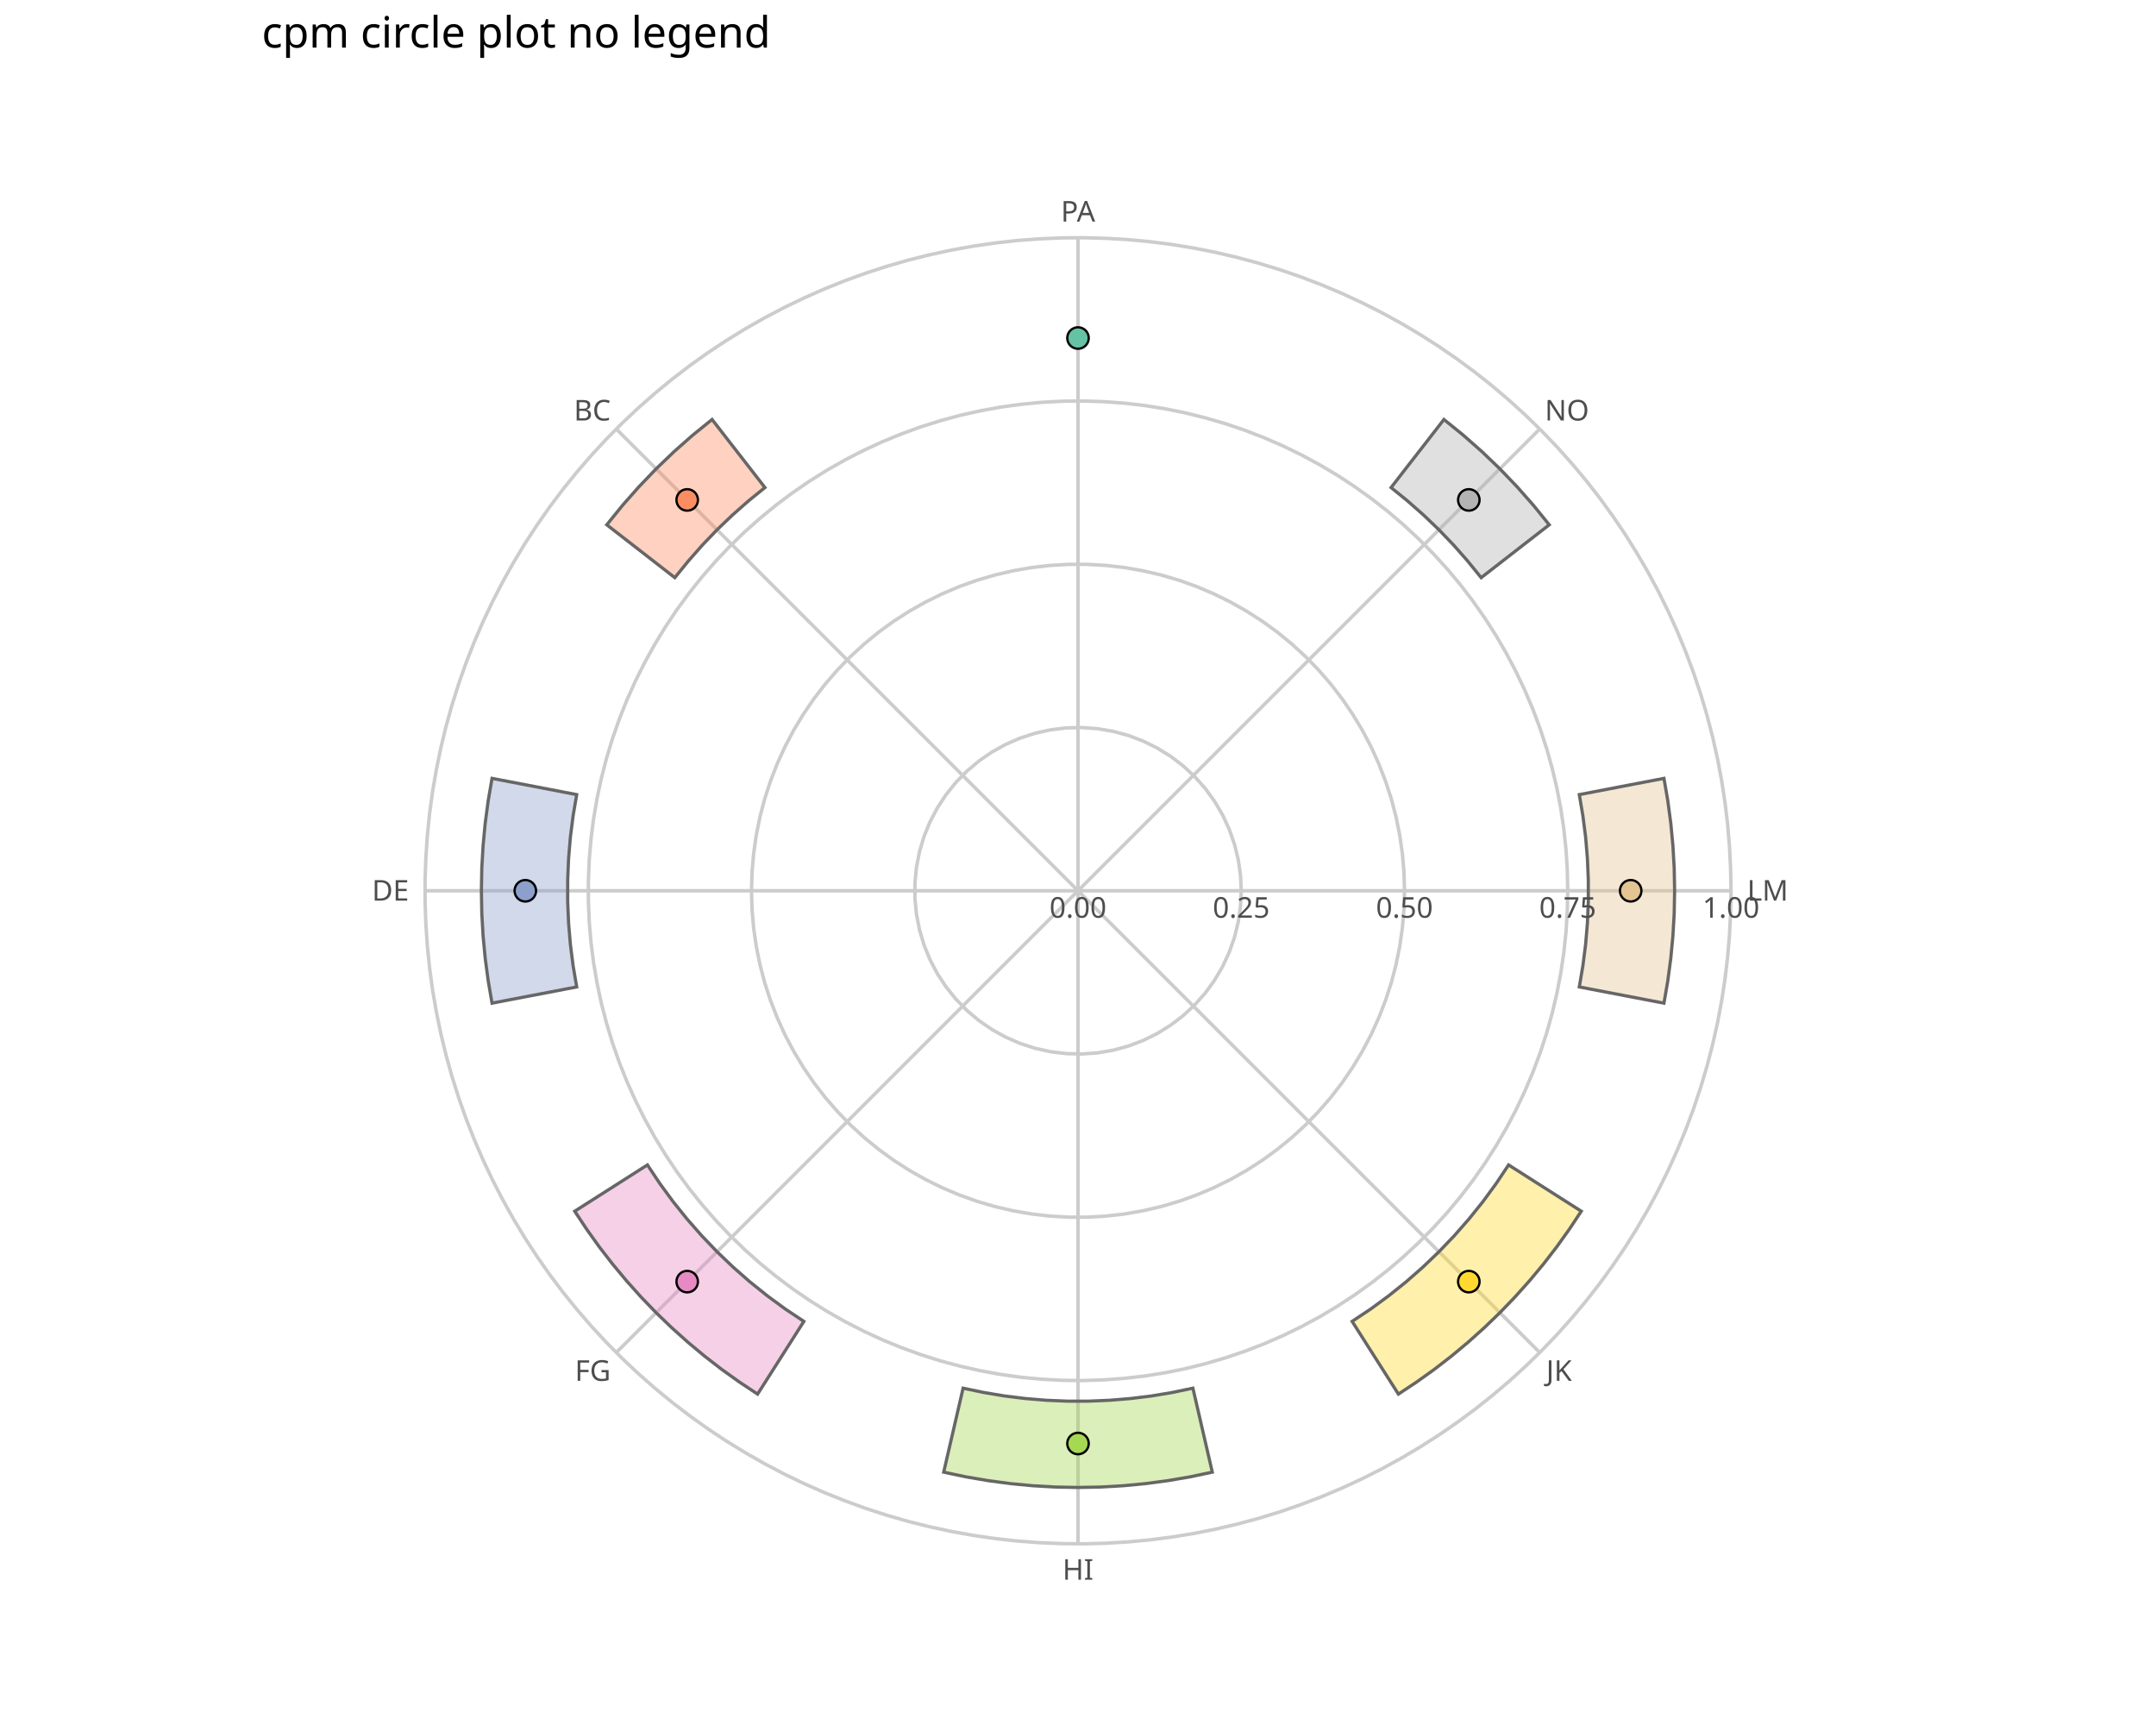
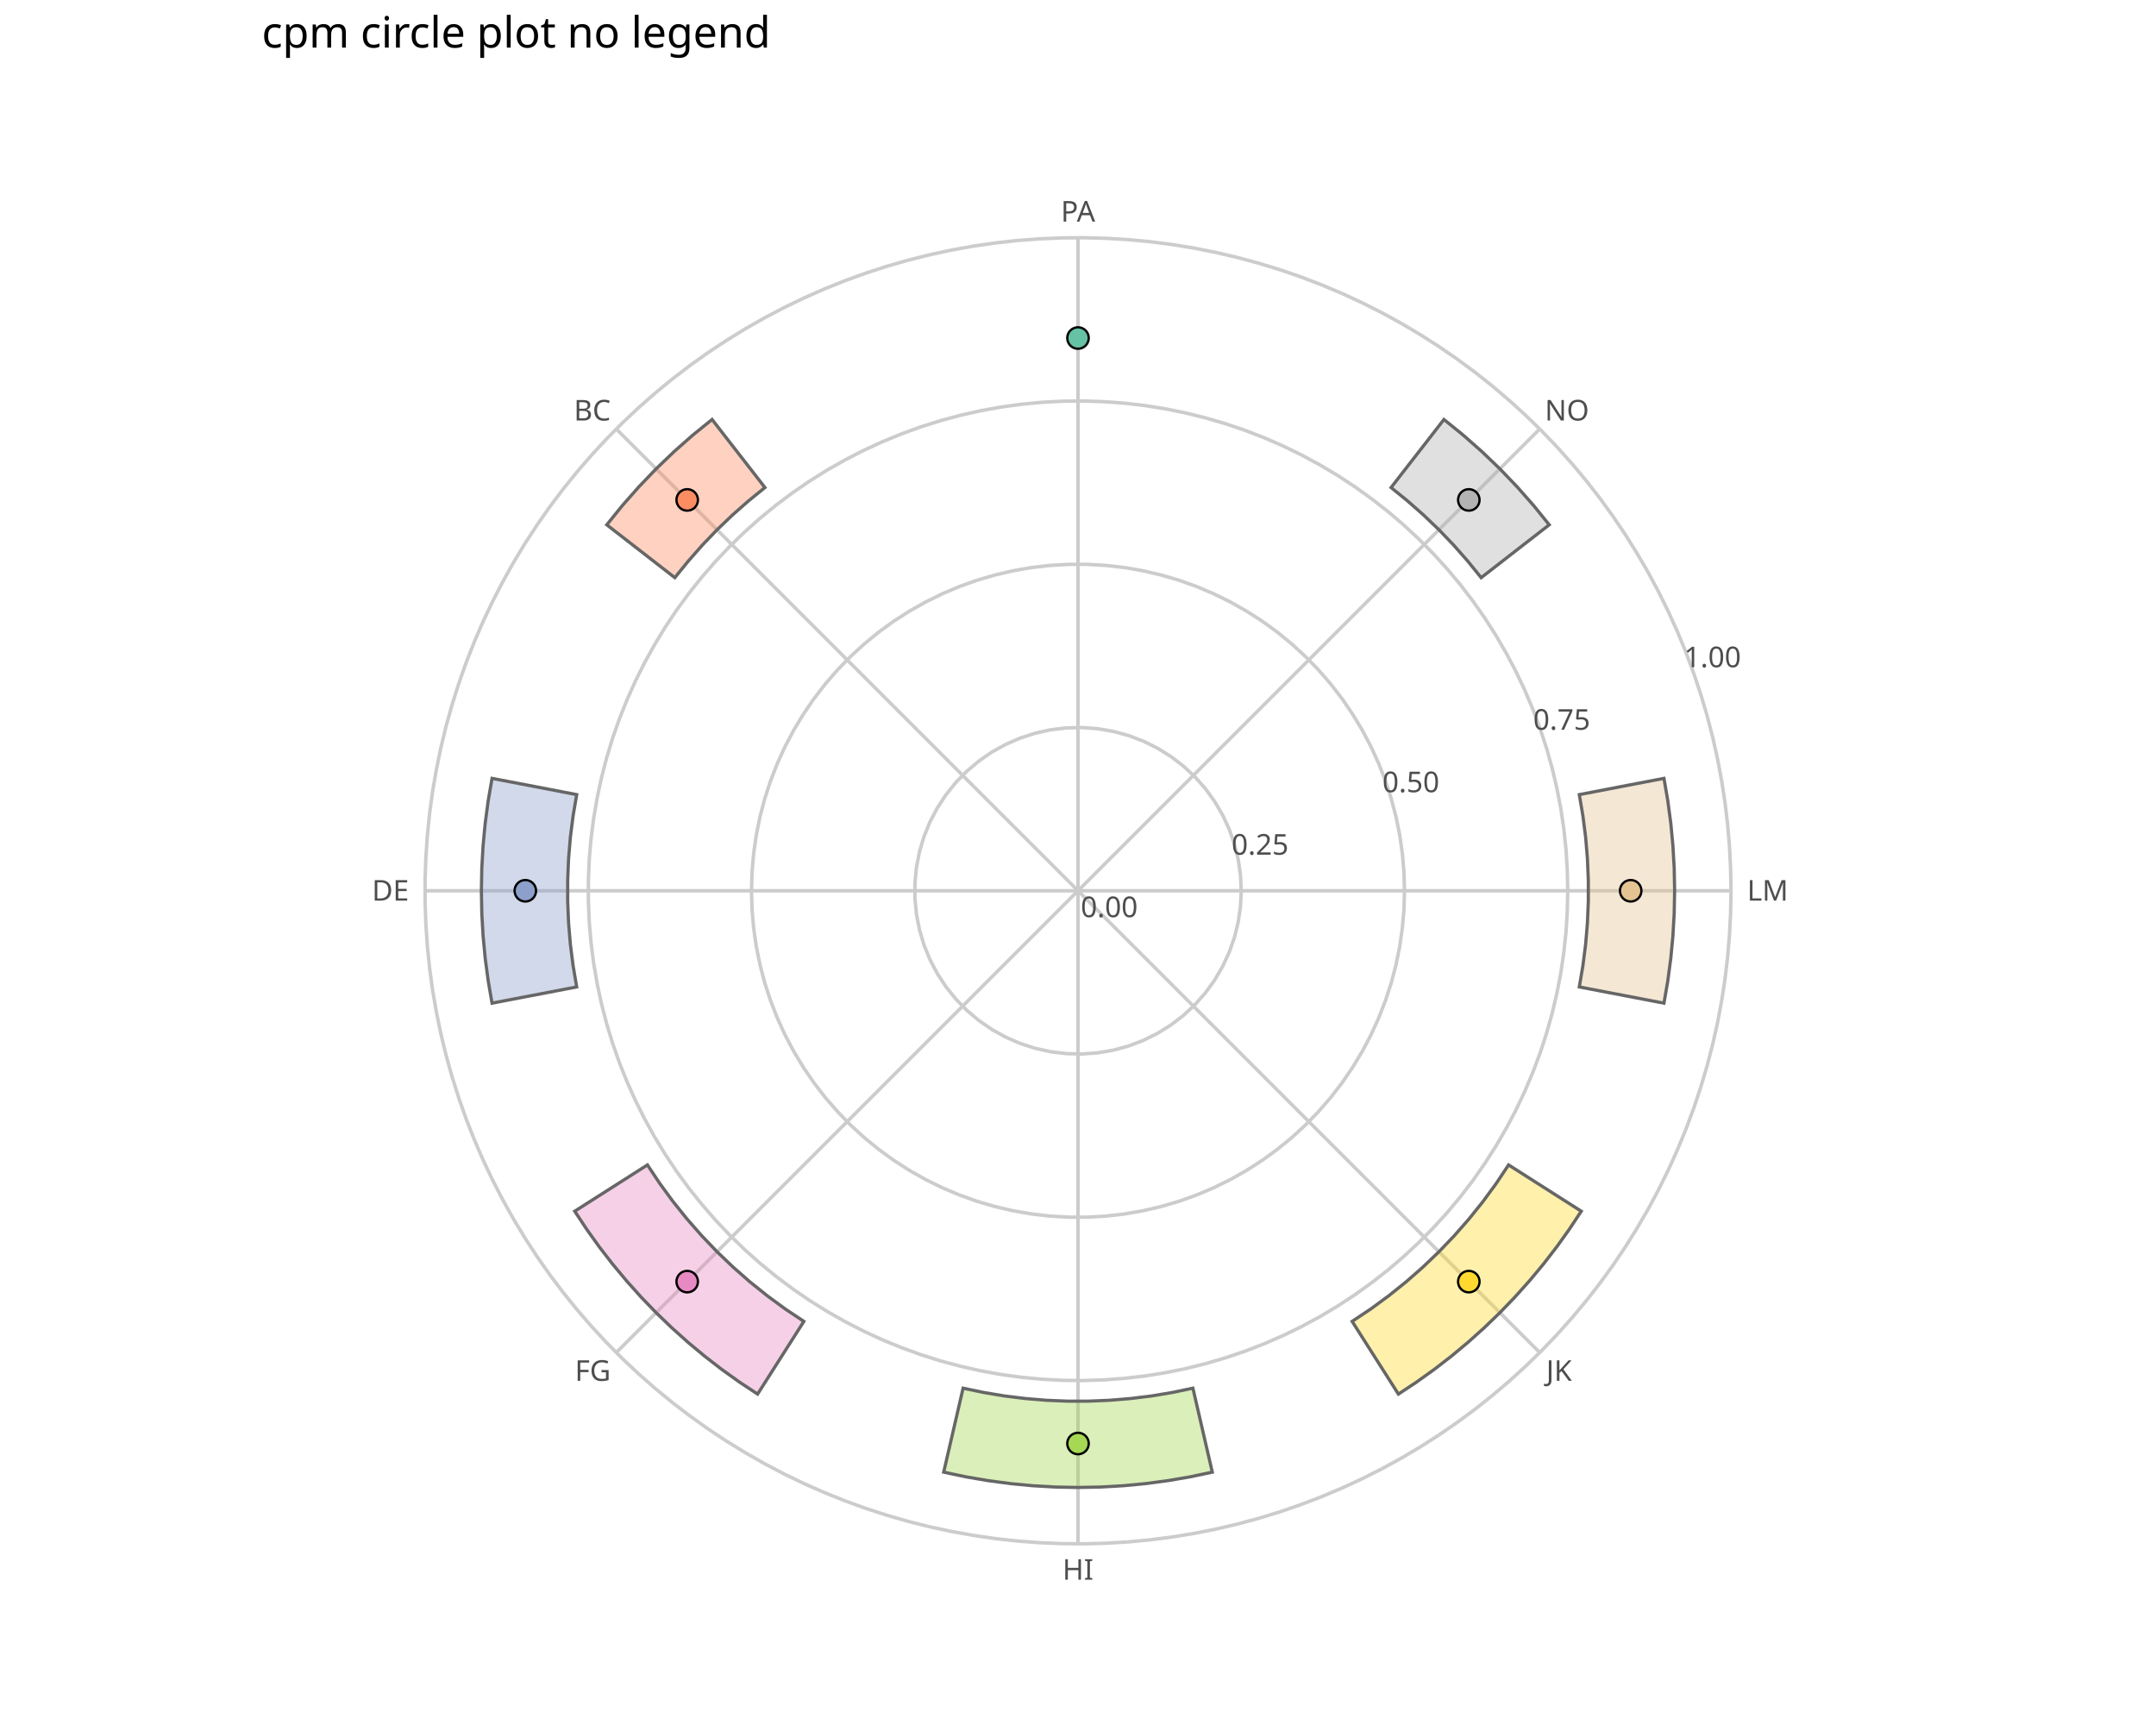
<svg xmlns="http://www.w3.org/2000/svg" class="svglite" data-engine-version="2.0" width="720.00pt" height="576.00pt" viewBox="0 0 720.00 576.00">
  <defs>
    <style type="text/css">
    .svglite line, .svglite polyline, .svglite polygon, .svglite path, .svglite rect, .svglite circle {
      fill: none;
      stroke: #000000;
      stroke-linecap: round;
      stroke-linejoin: round;
      stroke-miterlimit: 10.00;
    }
  </style>
  </defs>
  <rect width="100%" height="100%" style="stroke: none; fill: #FFFFFF;" />
  <defs>
    <clipPath id="cpMC4wMHw3MjAuMDB8MC4wMHw1NzYuMDA=">
      <rect x="0.00" y="0.00" width="720.00" height="576.00" />
    </clipPath>
  </defs>
  <g clip-path="url(#cpMC4wMHw3MjAuMDB8MC4wMHw1NzYuMDA=)">
</g>
  <defs>
    <clipPath id="cpODEuNDR8NjM4LjU2fDAuMDB8NTc2LjAw">
      <rect x="81.44" y="0.00" width="557.12" height="576.00" />
    </clipPath>
  </defs>
  <g clip-path="url(#cpODEuNDR8NjM4LjU2fDAuMDB8NTc2LjAw)">
    <rect x="81.44" y="0.00" width="557.12" height="576.00" style="stroke-width: 1.16; stroke: none; fill: #FFFFFF;" />
  </g>
  <g clip-path="url(#cpMC4wMHw3MjAuMDB8MC4wMHw1NzYuMDA=)">
    <polyline points="360.00,297.44 360.00,297.44 " style="stroke-width: 1.16; stroke: #CCCCCC; stroke-linecap: butt;" />
    <polyline points="414.52,297.44 414.26,292.18 413.50,286.96 412.24,281.85 410.49,276.88 408.27,272.10 405.60,267.56 402.51,263.30 399.01,259.36 395.15,255.77 390.97,252.57 386.49,249.79 381.77,247.46 376.85,245.59 371.76,244.21 366.57,243.32 361.32,242.94 356.05,243.06 350.82,243.70 345.68,244.84 340.67,246.46 335.84,248.57 331.23,251.13 326.90,254.12 322.87,257.52 319.19,261.29 315.90,265.39 313.01,269.80 310.56,274.47 308.57,279.34 307.07,284.39 306.06,289.56 305.55,294.80 305.55,300.07 306.06,305.32 307.07,310.49 308.57,315.53 310.56,320.41 313.01,325.08 315.90,329.48 319.19,333.59 322.87,337.36 326.90,340.76 331.23,343.75 335.84,346.31 340.67,348.41 345.68,350.04 350.82,351.18 356.05,351.81 361.32,351.94 366.57,351.56 371.76,350.67 376.85,349.29 381.77,347.42 386.49,345.08 390.97,342.30 395.15,339.11 399.01,335.52 402.51,331.58 405.60,327.31 408.27,322.77 410.49,318.00 412.24,313.03 413.50,307.91 414.26,302.70 414.52,297.44 " style="stroke-width: 1.16; stroke: #CCCCCC; stroke-linecap: butt;" />
    <polyline points="469.03,297.44 468.86,291.21 468.32,285.01 467.44,278.85 466.20,272.74 464.62,266.72 462.69,260.80 460.43,255.00 457.85,249.33 454.94,243.82 451.72,238.49 448.21,233.35 444.41,228.42 440.33,223.71 435.99,219.25 431.40,215.04 426.58,211.09 421.54,207.43 416.30,204.07 410.88,201.01 405.29,198.26 399.56,195.83 393.69,193.74 387.72,191.99 381.65,190.58 375.52,189.51 369.33,188.80 363.11,188.45 356.89,188.45 350.67,188.80 344.48,189.51 338.35,190.58 332.28,191.99 326.31,193.74 320.44,195.83 314.71,198.26 309.12,201.01 303.70,204.07 298.46,207.43 293.42,211.09 288.60,215.04 284.01,219.25 279.67,223.71 275.59,228.42 271.79,233.35 268.28,238.49 265.06,243.82 262.15,249.33 259.57,255.00 257.31,260.80 255.38,266.72 253.80,272.74 252.56,278.85 251.68,285.01 251.14,291.21 250.97,297.44 251.14,303.66 251.68,309.87 252.56,316.03 253.80,322.13 255.38,328.16 257.31,334.08 259.57,339.88 262.15,345.55 265.06,351.05 268.28,356.39 271.79,361.53 275.59,366.46 279.67,371.16 284.01,375.63 288.60,379.84 293.42,383.78 298.46,387.44 303.70,390.81 309.12,393.87 314.71,396.62 320.44,399.04 326.31,401.14 332.28,402.89 338.35,404.30 344.48,405.36 350.67,406.07 356.89,406.43 363.11,406.43 369.33,406.07 375.52,405.36 381.65,404.30 387.72,402.89 393.69,401.14 399.56,399.04 405.29,396.62 410.88,393.87 416.30,390.81 421.54,387.44 426.58,383.78 431.40,379.84 435.99,375.63 440.33,371.16 444.41,366.46 448.21,361.53 451.72,356.39 454.94,351.05 457.85,345.55 460.43,339.88 462.69,334.08 464.62,328.16 466.20,322.13 467.44,316.03 468.32,309.87 468.86,303.66 469.03,297.44 " style="stroke-width: 1.16; stroke: #CCCCCC; stroke-linecap: butt;" />
    <polyline points="523.55,297.44 523.40,290.54 522.97,283.66 522.24,276.80 521.23,269.98 519.93,263.21 518.34,256.50 516.48,249.86 514.33,243.31 511.91,236.85 509.22,230.50 506.27,224.27 503.05,218.16 499.58,212.20 495.87,206.40 491.91,200.75 487.72,195.27 483.29,189.98 478.65,184.88 473.80,179.98 468.75,175.28 463.51,170.81 458.07,166.56 452.47,162.54 446.70,158.76 440.78,155.23 434.71,151.95 428.51,148.93 422.19,146.17 415.76,143.69 409.23,141.47 402.61,139.54 395.91,137.88 389.15,136.51 382.34,135.42 375.49,134.62 368.62,134.12 361.72,133.90 354.83,133.97 347.94,134.33 341.08,134.99 334.24,135.93 327.46,137.16 320.73,138.67 314.07,140.47 307.50,142.54 301.01,144.90 294.64,147.52 288.37,150.41 282.24,153.56 276.24,156.96 270.39,160.62 264.71,164.52 259.19,168.65 253.85,173.02 248.70,177.60 243.74,182.40 239.00,187.41 234.47,192.60 230.16,197.99 226.08,203.55 222.24,209.28 218.65,215.17 215.31,221.20 212.22,227.37 209.40,233.66 206.84,240.06 204.56,246.57 202.56,253.17 200.83,259.85 199.39,266.59 198.23,273.39 197.36,280.23 196.78,287.10 196.49,293.99 196.49,300.89 196.78,307.78 197.36,314.65 198.23,321.49 199.39,328.29 200.83,335.03 202.56,341.71 204.56,348.31 206.84,354.81 209.40,361.22 212.22,367.51 215.31,373.68 218.65,379.71 222.24,385.60 226.08,391.33 230.16,396.89 234.47,402.27 239.00,407.47 243.74,412.47 248.70,417.27 253.85,421.86 259.19,426.22 264.71,430.36 270.39,434.26 276.24,437.91 282.24,441.32 288.37,444.47 294.64,447.36 301.01,449.98 307.50,452.33 314.07,454.41 320.73,456.20 327.46,457.72 334.24,458.95 341.08,459.89 347.94,460.54 354.83,460.91 361.72,460.98 368.62,460.76 375.49,460.25 382.34,459.46 389.15,458.37 395.91,457.00 402.61,455.34 409.23,453.40 415.76,451.19 422.19,448.70 428.51,445.95 434.71,442.93 440.78,439.65 446.70,436.12 452.47,432.34 458.07,428.32 463.51,424.07 468.75,419.59 473.80,414.90 478.65,410.00 483.29,404.90 487.72,399.60 491.91,394.13 495.87,388.48 499.58,382.67 503.05,376.71 506.27,370.61 509.22,364.38 511.91,358.03 514.33,351.57 516.48,345.02 518.34,338.38 519.93,331.67 521.23,324.89 522.24,318.07 522.97,311.22 523.40,304.33 523.55,297.44 " style="stroke-width: 1.16; stroke: #CCCCCC; stroke-linecap: butt;" />
    <polyline points="578.07,297.44 577.94,290.03 577.56,282.64 576.94,275.26 576.06,267.90 574.93,260.59 573.56,253.31 571.93,246.08 570.07,238.91 567.96,231.82 565.61,224.79 563.03,217.85 560.21,211.00 557.16,204.26 553.88,197.61 550.38,191.09 546.65,184.69 542.72,178.41 538.57,172.28 534.22,166.28 529.66,160.44 524.91,154.76 519.97,149.24 514.85,143.90 509.55,138.73 504.07,133.74 498.43,128.94 492.63,124.34 486.67,119.94 480.57,115.74 474.33,111.75 467.96,107.97 461.47,104.42 454.85,101.08 448.13,97.97 441.31,95.10 434.39,92.45 427.39,90.04 420.31,87.88 413.15,85.95 405.94,84.27 398.68,82.83 391.37,81.64 384.02,80.70 376.65,80.01 369.26,79.57 361.85,79.38 354.45,79.44 347.05,79.76 339.66,80.32 332.30,81.14 324.97,82.20 317.68,83.52 310.44,85.08 303.26,86.88 296.14,88.93 289.10,91.22 282.14,93.74 275.27,96.51 268.49,99.50 261.83,102.72 255.27,106.17 248.84,109.83 242.53,113.72 236.36,117.81 230.33,122.11 224.45,126.62 218.73,131.32 213.17,136.21 207.78,141.29 202.57,146.55 197.53,151.98 192.69,157.58 188.03,163.35 183.58,169.26 179.33,175.33 175.29,181.53 171.46,187.87 167.85,194.34 164.46,200.92 161.29,207.62 158.36,214.42 155.65,221.31 153.19,228.29 150.96,235.36 148.97,242.49 147.23,249.69 145.73,256.94 144.47,264.24 143.47,271.58 142.72,278.95 142.22,286.33 141.96,293.74 141.96,301.14 142.22,308.54 142.72,315.93 143.47,323.30 144.47,330.64 145.73,337.94 147.23,345.19 148.97,352.39 150.96,359.52 153.19,366.58 155.65,373.57 158.36,380.46 161.29,387.26 164.46,393.96 167.85,400.54 171.46,407.01 175.29,413.35 179.33,419.55 183.58,425.62 188.03,431.53 192.69,437.29 197.53,442.89 202.57,448.33 207.78,453.59 213.17,458.67 218.73,463.56 224.45,468.26 230.33,472.76 236.36,477.07 242.53,481.16 248.84,485.04 255.27,488.71 261.83,492.16 268.49,495.38 275.27,498.37 282.14,501.13 289.10,503.66 296.14,505.95 303.26,508.00 310.44,509.80 317.68,511.36 324.97,512.67 332.30,513.74 339.66,514.56 347.05,515.12 354.45,515.43 361.85,515.50 369.26,515.31 376.65,514.87 384.02,514.18 391.37,513.24 398.68,512.05 405.94,510.61 413.15,508.93 420.31,507.00 427.39,504.83 434.39,502.42 441.31,499.78 448.13,496.90 454.85,493.80 461.47,490.46 467.96,486.90 474.33,483.13 480.57,479.14 486.67,474.94 492.63,470.54 498.43,465.93 504.07,461.14 509.55,456.15 514.85,450.98 519.97,445.63 524.91,440.11 529.66,434.43 534.22,428.59 538.57,422.60 542.72,416.47 546.65,410.19 550.38,403.79 553.88,397.26 557.16,390.62 560.21,383.87 563.03,377.03 565.61,370.09 567.96,363.06 570.07,355.96 571.93,348.80 573.56,341.57 574.93,334.29 576.06,326.97 576.94,319.62 577.56,312.24 577.94,304.84 578.07,297.44 " style="stroke-width: 1.16; stroke: #CCCCCC; stroke-linecap: butt;" />
    <polyline points="360.00,297.44 360.00,289.92 360.00,282.40 360.00,274.88 360.00,267.36 360.00,259.84 360.00,252.32 360.00,244.80 360.00,237.28 360.00,229.76 360.00,222.24 360.00,214.72 360.00,207.20 360.00,199.68 360.00,192.16 360.00,184.65 360.00,177.13 360.00,169.61 360.00,162.09 360.00,154.57 360.00,147.05 360.00,139.53 360.00,132.01 360.00,124.49 360.00,116.97 360.00,109.45 360.00,101.93 360.00,94.41 360.00,86.89 360.00,79.37 " style="stroke-width: 1.16; stroke: #CCCCCC; stroke-linecap: butt;" />
    <polyline points="360.00,297.44 354.68,292.12 349.37,286.80 344.05,281.49 338.73,276.17 333.41,270.85 328.10,265.54 322.78,260.22 317.46,254.90 312.15,249.58 306.83,244.27 301.51,238.95 296.19,233.63 290.88,228.32 285.56,223.00 280.24,217.68 274.93,212.36 269.61,207.05 264.29,201.73 258.97,196.41 253.66,191.10 248.34,185.78 243.02,180.46 237.71,175.14 232.39,169.83 227.07,164.51 221.75,159.19 216.44,153.88 211.12,148.56 205.80,143.24 " style="stroke-width: 1.16; stroke: #CCCCCC; stroke-linecap: butt;" />
    <polyline points="360.00,297.44 352.48,297.44 344.96,297.44 337.44,297.44 329.92,297.44 322.40,297.44 314.88,297.44 307.36,297.44 299.84,297.44 292.32,297.44 284.80,297.44 277.28,297.44 269.77,297.44 262.25,297.44 254.73,297.44 247.21,297.44 239.69,297.44 232.17,297.44 224.65,297.44 217.13,297.44 209.61,297.44 202.09,297.44 194.57,297.44 187.05,297.44 179.53,297.44 172.01,297.44 164.49,297.44 156.97,297.44 149.45,297.44 141.93,297.44 " style="stroke-width: 1.16; stroke: #CCCCCC; stroke-linecap: butt;" />
    <polyline points="360.00,297.44 354.68,302.76 349.37,308.07 344.05,313.39 338.73,318.71 333.41,324.02 328.10,329.34 322.78,334.66 317.46,339.98 312.15,345.29 306.83,350.61 301.51,355.93 296.19,361.24 290.88,366.56 285.56,371.88 280.24,377.20 274.93,382.51 269.61,387.83 264.29,393.15 258.97,398.46 253.66,403.78 248.34,409.10 243.02,414.42 237.71,419.73 232.39,425.05 227.07,430.37 221.75,435.68 216.44,441.00 211.12,446.32 205.80,451.64 " style="stroke-width: 1.16; stroke: #CCCCCC; stroke-linecap: butt;" />
    <polyline points="360.00,297.44 360.00,304.96 360.00,312.48 360.00,320.00 360.00,327.52 360.00,335.04 360.00,342.56 360.00,350.08 360.00,357.59 360.00,365.11 360.00,372.63 360.00,380.15 360.00,387.67 360.00,395.19 360.00,402.71 360.00,410.23 360.00,417.75 360.00,425.27 360.00,432.79 360.00,440.31 360.00,447.83 360.00,455.35 360.00,462.87 360.00,470.39 360.00,477.91 360.00,485.43 360.00,492.95 360.00,500.47 360.00,507.99 360.00,515.51 " style="stroke-width: 1.16; stroke: #CCCCCC; stroke-linecap: butt;" />
    <polyline points="360.00,297.44 365.32,302.76 370.63,308.07 375.95,313.39 381.27,318.71 386.59,324.02 391.90,329.34 397.22,334.66 402.54,339.98 407.85,345.29 413.17,350.61 418.49,355.93 423.81,361.24 429.12,366.56 434.44,371.88 439.76,377.20 445.07,382.51 450.39,387.83 455.71,393.15 461.03,398.46 466.34,403.78 471.66,409.10 476.98,414.42 482.29,419.73 487.61,425.05 492.93,430.37 498.25,435.68 503.56,441.00 508.88,446.32 514.20,451.64 " style="stroke-width: 1.16; stroke: #CCCCCC; stroke-linecap: butt;" />
    <polyline points="360.00,297.44 367.52,297.44 375.04,297.44 382.56,297.44 390.08,297.44 397.60,297.44 405.12,297.44 412.64,297.44 420.16,297.44 427.68,297.44 435.20,297.44 442.72,297.44 450.23,297.44 457.75,297.44 465.27,297.44 472.79,297.44 480.31,297.44 487.83,297.44 495.35,297.44 502.87,297.44 510.39,297.44 517.91,297.44 525.43,297.44 532.95,297.44 540.47,297.44 547.99,297.44 555.51,297.44 563.03,297.44 570.55,297.44 578.07,297.44 " style="stroke-width: 1.16; stroke: #CCCCCC; stroke-linecap: butt;" />
    <polyline points="360.00,297.44 365.32,292.12 370.63,286.80 375.95,281.49 381.27,276.17 386.59,270.85 391.90,265.54 397.22,260.22 402.54,254.90 407.85,249.58 413.17,244.27 418.49,238.95 423.81,233.63 429.12,228.32 434.44,223.00 439.76,217.68 445.07,212.36 450.39,207.05 455.71,201.73 461.03,196.41 466.34,191.10 471.66,185.78 476.98,180.46 482.29,175.14 487.61,169.83 492.93,164.51 498.25,159.19 503.56,153.88 508.88,148.56 514.20,143.24 " style="stroke-width: 1.16; stroke: #CCCCCC; stroke-linecap: butt;" />
    <polygon points="237.80,140.07 231.34,145.30 225.11,150.80 219.11,156.55 213.36,162.55 207.86,168.78 202.63,175.24 210.21,181.12 217.79,187.01 225.36,192.89 229.84,187.37 234.54,182.03 239.46,176.90 244.60,171.98 249.93,167.28 255.45,162.80 249.57,155.22 243.68,147.65 " style="stroke-width: 1.07; stroke: #666666; stroke-linecap: butt; stroke-linejoin: miter; fill: #FC8D62; fill-opacity: 0.40;" />
    <polygon points="164.32,259.91 163.04,267.35 162.04,274.83 161.33,282.35 160.90,289.89 160.76,297.44 160.90,304.99 161.33,312.53 162.04,320.04 163.04,327.53 164.32,334.97 173.75,333.16 183.17,331.36 192.59,329.55 191.39,322.47 190.48,315.35 189.88,308.20 189.58,301.03 189.58,293.85 189.88,286.68 190.48,279.53 191.39,272.41 192.59,265.33 183.17,263.52 173.75,261.71 " style="stroke-width: 1.07; stroke: #666666; stroke-linecap: butt; stroke-linejoin: miter; fill: #8DA0CB; fill-opacity: 0.40;" />
    <polygon points="191.93,404.44 195.94,410.49 200.16,416.39 204.60,422.13 209.24,427.70 214.08,433.10 219.11,438.32 224.34,443.36 229.74,448.20 235.31,452.84 241.05,457.28 246.95,461.50 253.00,465.51 258.15,457.42 263.30,449.33 268.45,441.23 262.26,437.10 256.25,432.69 250.44,428.03 244.84,423.12 239.46,417.97 234.31,412.59 229.40,406.99 224.74,401.19 220.34,395.18 216.21,388.98 208.11,394.14 200.02,399.29 " style="stroke-width: 1.07; stroke: #666666; stroke-linecap: butt; stroke-linejoin: miter; fill: #E78AC3; fill-opacity: 0.40;" />
    <polygon points="315.15,491.57 322.53,493.13 329.96,494.40 337.43,495.40 344.94,496.11 352.46,496.54 360.00,496.68 367.54,496.54 375.06,496.11 382.57,495.40 390.04,494.40 397.47,493.13 404.85,491.57 402.69,482.22 400.53,472.87 398.37,463.53 391.48,464.97 384.54,466.13 377.56,466.99 370.55,467.57 363.52,467.86 356.48,467.86 349.45,467.57 342.44,466.99 335.46,466.13 328.52,464.97 321.63,463.53 319.47,472.87 317.31,482.22 " style="stroke-width: 1.07; stroke: #666666; stroke-linecap: butt; stroke-linejoin: miter; fill: #A6D854; fill-opacity: 0.40;" />
    <polygon points="467.00,465.51 473.05,461.50 478.95,457.28 484.69,452.84 490.26,448.20 495.66,443.36 500.89,438.32 505.92,433.10 510.76,427.70 515.40,422.13 519.84,416.39 524.06,410.49 528.07,404.44 519.98,399.29 511.89,394.14 503.79,388.98 499.66,395.18 495.26,401.19 490.60,406.99 485.69,412.59 480.54,417.97 475.16,423.12 469.56,428.03 463.75,432.69 457.74,437.10 451.55,441.23 456.70,449.33 461.85,457.42 " style="stroke-width: 1.07; stroke: #666666; stroke-linecap: butt; stroke-linejoin: miter; fill: #FFD92F; fill-opacity: 0.40;" />
    <polygon points="555.68,334.97 556.96,327.53 557.96,320.04 558.67,312.53 559.10,304.99 559.24,297.44 559.10,289.89 558.67,282.35 557.96,274.83 556.96,267.35 555.68,259.91 546.25,261.71 536.83,263.52 527.41,265.33 528.61,272.41 529.52,279.53 530.12,286.68 530.42,293.85 530.42,301.03 530.12,308.20 529.52,315.35 528.61,322.47 527.41,329.55 536.83,331.36 546.25,333.16 " style="stroke-width: 1.07; stroke: #666666; stroke-linecap: butt; stroke-linejoin: miter; fill: #E5C494; fill-opacity: 0.40;" />
    <polygon points="517.37,175.24 512.14,168.78 506.64,162.55 500.89,156.55 494.89,150.80 488.66,145.30 482.20,140.07 476.32,147.65 470.43,155.22 464.55,162.80 470.07,167.28 475.40,171.98 480.54,176.90 485.46,182.03 490.16,187.37 494.64,192.89 502.21,187.01 509.79,181.12 " style="stroke-width: 1.07; stroke: #666666; stroke-linecap: butt; stroke-linejoin: miter; fill: #B3B3B3; fill-opacity: 0.40;" />
    <circle cx="360.00" cy="112.87" r="3.59" style="stroke-width: 0.77; fill: #66C2A5;" />
    <circle cx="229.49" cy="166.93" r="3.59" style="stroke-width: 0.77; fill: #FC8D62;" />
    <circle cx="175.43" cy="297.44" r="3.59" style="stroke-width: 0.77; fill: #8DA0CB;" />
    <circle cx="229.49" cy="427.95" r="3.59" style="stroke-width: 0.77; fill: #E78AC3;" />
    <circle cx="360.00" cy="482.01" r="3.59" style="stroke-width: 0.77; fill: #A6D854;" />
    <circle cx="490.51" cy="427.95" r="3.59" style="stroke-width: 0.77; fill: #FFD92F;" />
    <circle cx="544.57" cy="297.44" r="3.59" style="stroke-width: 0.77; fill: #E5C494;" />
    <circle cx="490.51" cy="166.93" r="3.59" style="stroke-width: 0.77; fill: #B3B3B3;" />
    <text x="360.00" y="73.99" text-anchor="middle" style="font-size: 9.60px; fill: #4D4D4D; font-family: sans;" textLength="12.81px" lengthAdjust="spacingAndGlyphs">PA</text>
    <text x="203.95" y="140.41" text-anchor="end" style="font-size: 9.60px; fill: #4D4D4D; font-family: sans;" textLength="13.34px" lengthAdjust="spacingAndGlyphs">BC</text>
    <text x="136.55" y="300.74" text-anchor="end" style="font-size: 9.60px; fill: #4D4D4D; font-family: sans;" textLength="13.34px" lengthAdjust="spacingAndGlyphs">DE</text>
    <text x="203.95" y="461.08" text-anchor="end" style="font-size: 9.60px; fill: #4D4D4D; font-family: sans;" textLength="13.33px" lengthAdjust="spacingAndGlyphs">FG</text>
    <text x="360.00" y="527.49" text-anchor="middle" style="font-size: 9.60px; fill: #4D4D4D; font-family: sans;" textLength="9.60px" lengthAdjust="spacingAndGlyphs">HI</text>
    <text x="516.36" y="461.08" style="font-size: 9.60px; fill: #4D4D4D; font-family: sans;" textLength="11.21px" lengthAdjust="spacingAndGlyphs">JK</text>
    <text x="583.45" y="300.74" style="font-size: 9.60px; fill: #4D4D4D; font-family: sans;" textLength="13.34px" lengthAdjust="spacingAndGlyphs">LM</text>
    <text x="515.89" y="140.41" style="font-size: 9.60px; fill: #4D4D4D; font-family: sans;" textLength="14.41px" lengthAdjust="spacingAndGlyphs">NO</text>
-     <text x="360.00" y="306.44" text-anchor="middle" style="font-size: 9.60px; fill: #4D4D4D; font-family: sans;" textLength="18.69px" lengthAdjust="spacingAndGlyphs">0.00</text>
-     <text x="414.52" y="306.44" text-anchor="middle" style="font-size: 9.60px; fill: #4D4D4D; font-family: sans;" textLength="18.69px" lengthAdjust="spacingAndGlyphs">0.25</text>
-     <text x="469.03" y="306.44" text-anchor="middle" style="font-size: 9.60px; fill: #4D4D4D; font-family: sans;" textLength="18.69px" lengthAdjust="spacingAndGlyphs">0.50</text>
-     <text x="523.55" y="306.44" text-anchor="middle" style="font-size: 9.60px; fill: #4D4D4D; font-family: sans;" textLength="18.69px" lengthAdjust="spacingAndGlyphs">0.75</text>
-     <text x="578.07" y="306.44" text-anchor="middle" style="font-size: 9.60px; fill: #4D4D4D; font-family: sans;" textLength="18.69px" lengthAdjust="spacingAndGlyphs">1.00</text>
+     <text x="360.92" y="306.25" style="font-size: 9.60px; fill: #4D4D4D; font-family: sans;" textLength="18.69px" lengthAdjust="spacingAndGlyphs">0.00</text>
+     <text x="411.28" y="285.39" style="font-size: 9.60px; fill: #4D4D4D; font-family: sans;" textLength="18.69px" lengthAdjust="spacingAndGlyphs">0.25</text>
+     <text x="461.65" y="264.53" style="font-size: 9.60px; fill: #4D4D4D; font-family: sans;" textLength="18.69px" lengthAdjust="spacingAndGlyphs">0.50</text>
+     <text x="512.02" y="243.67" style="font-size: 9.60px; fill: #4D4D4D; font-family: sans;" textLength="18.69px" lengthAdjust="spacingAndGlyphs">0.75</text>
+     <text x="562.38" y="222.80" style="font-size: 9.60px; fill: #4D4D4D; font-family: sans;" textLength="18.69px" lengthAdjust="spacingAndGlyphs">1.00</text>
    <text x="87.42" y="15.89" style="font-size: 14.40px; font-family: sans;" textLength="159.30px" lengthAdjust="spacingAndGlyphs">cpm circle plot no legend</text>
  </g>
</svg>
